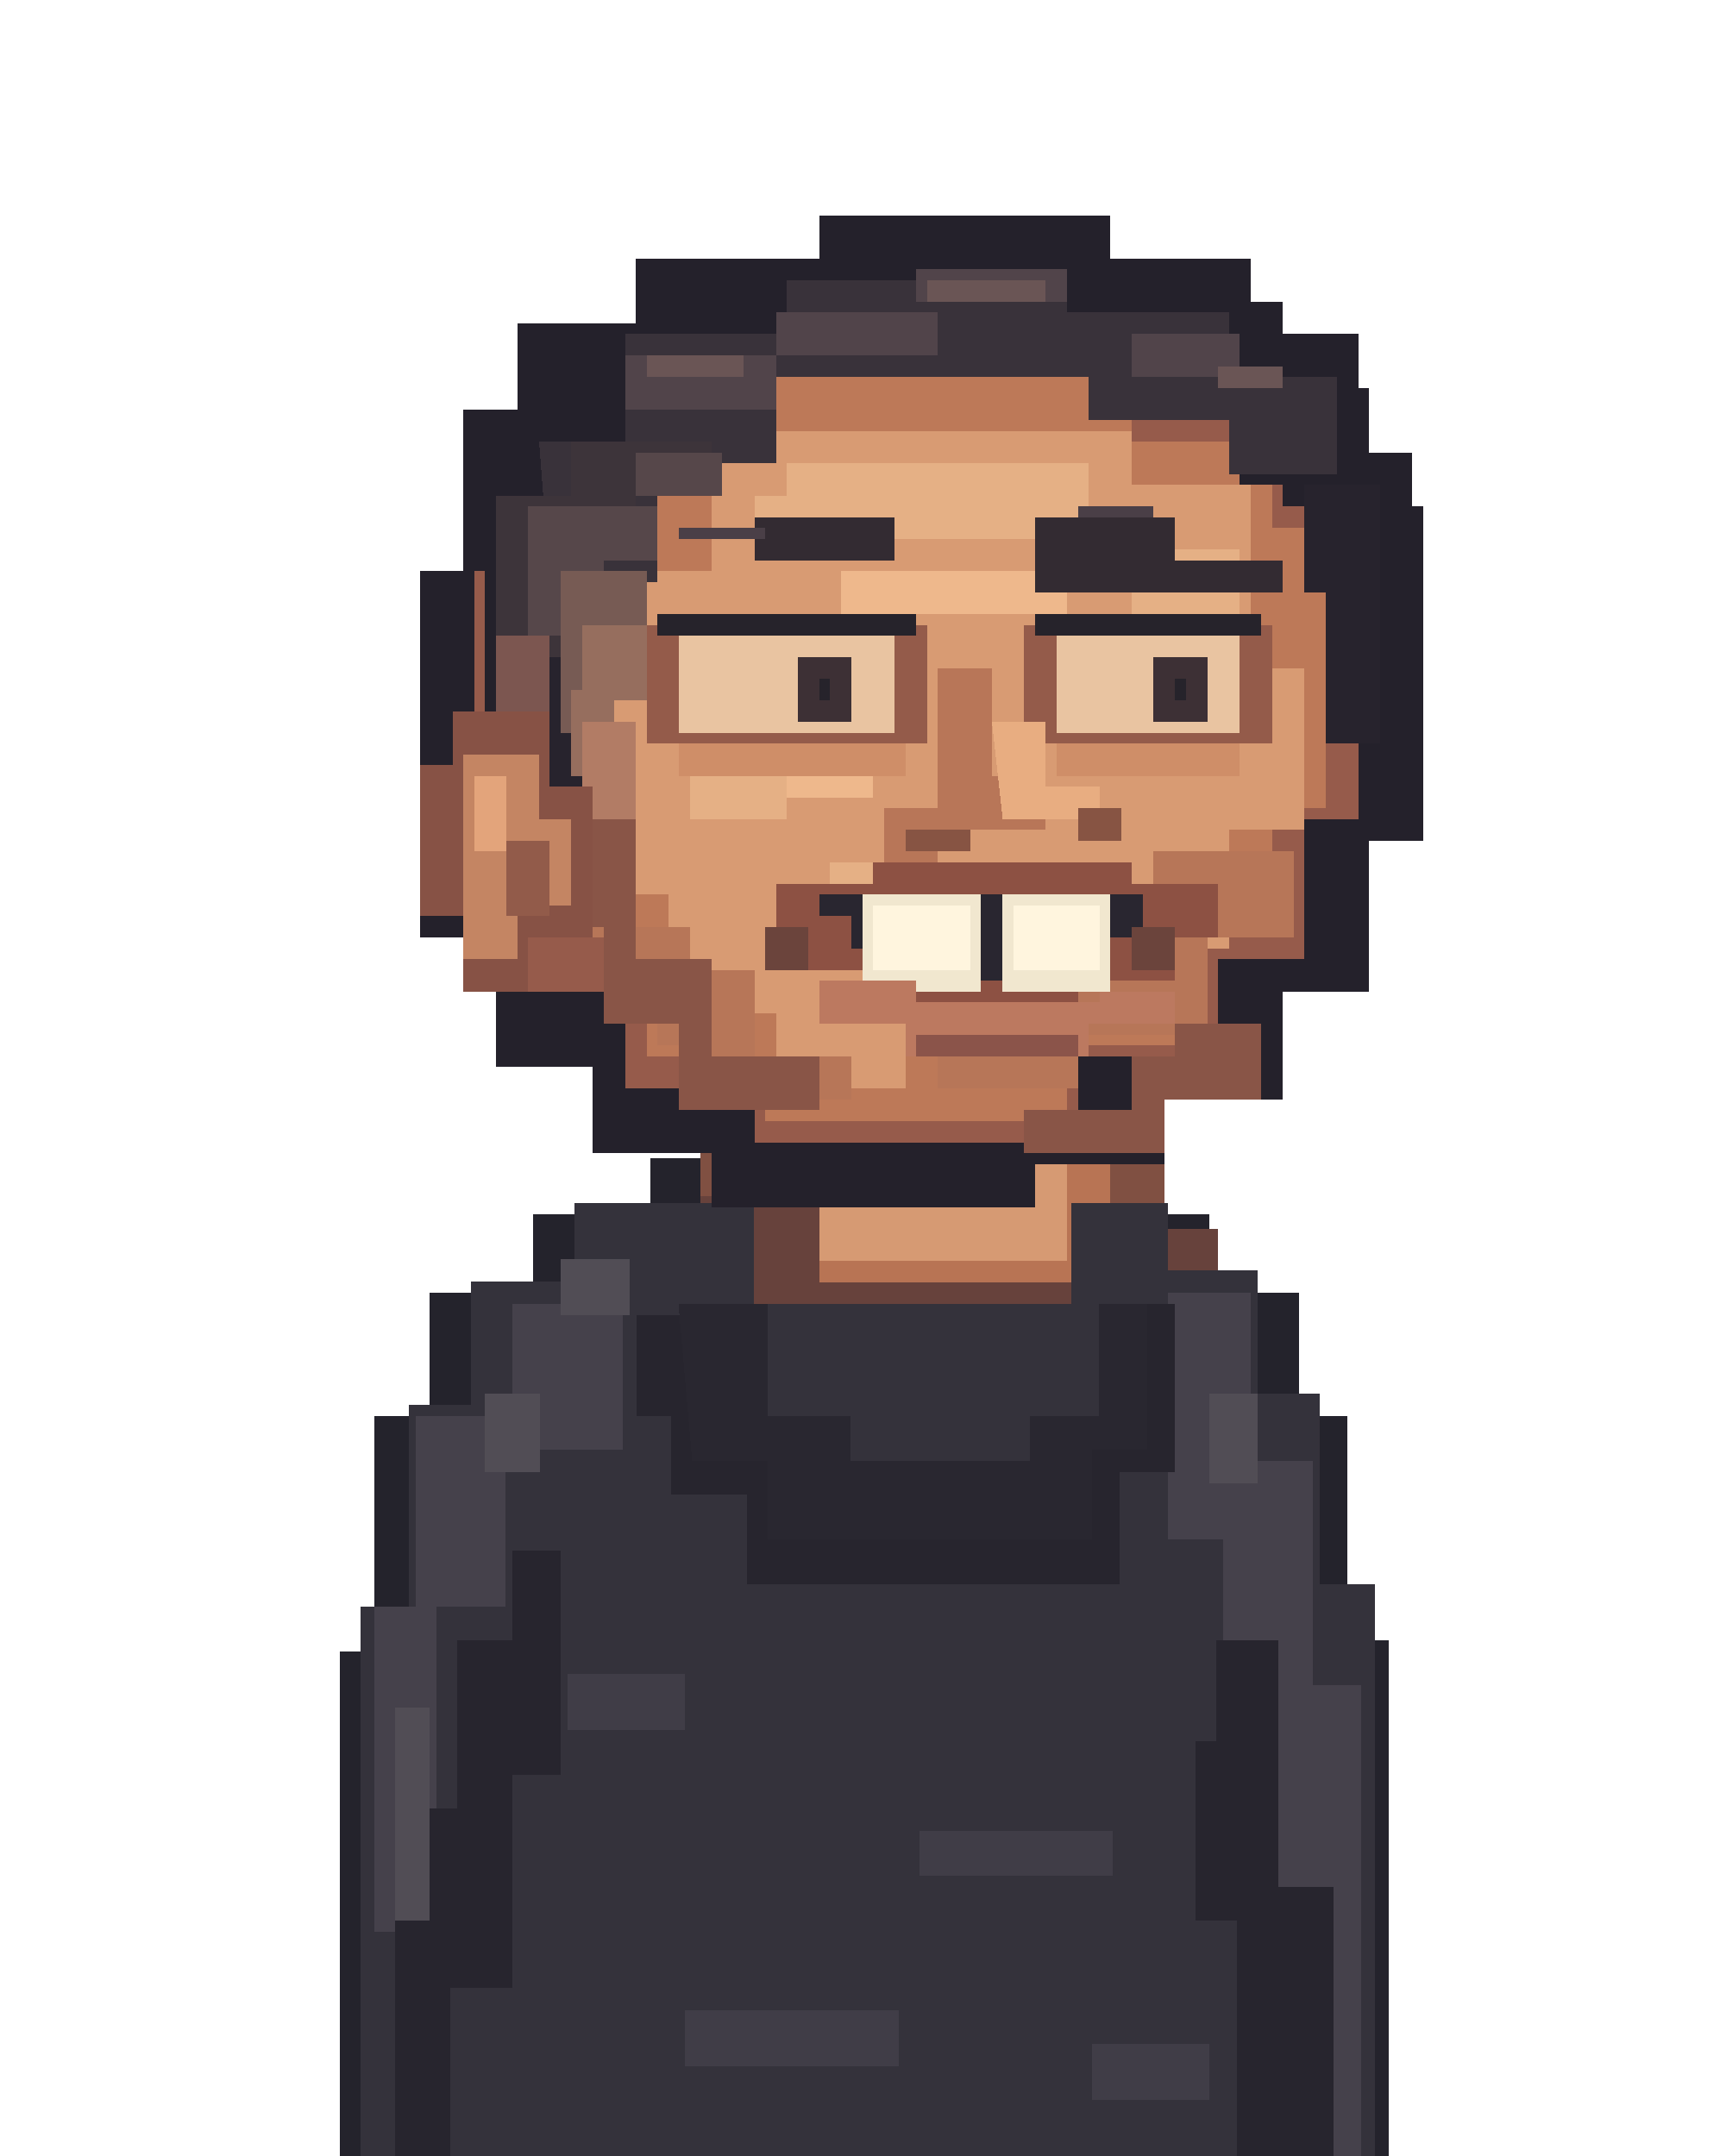
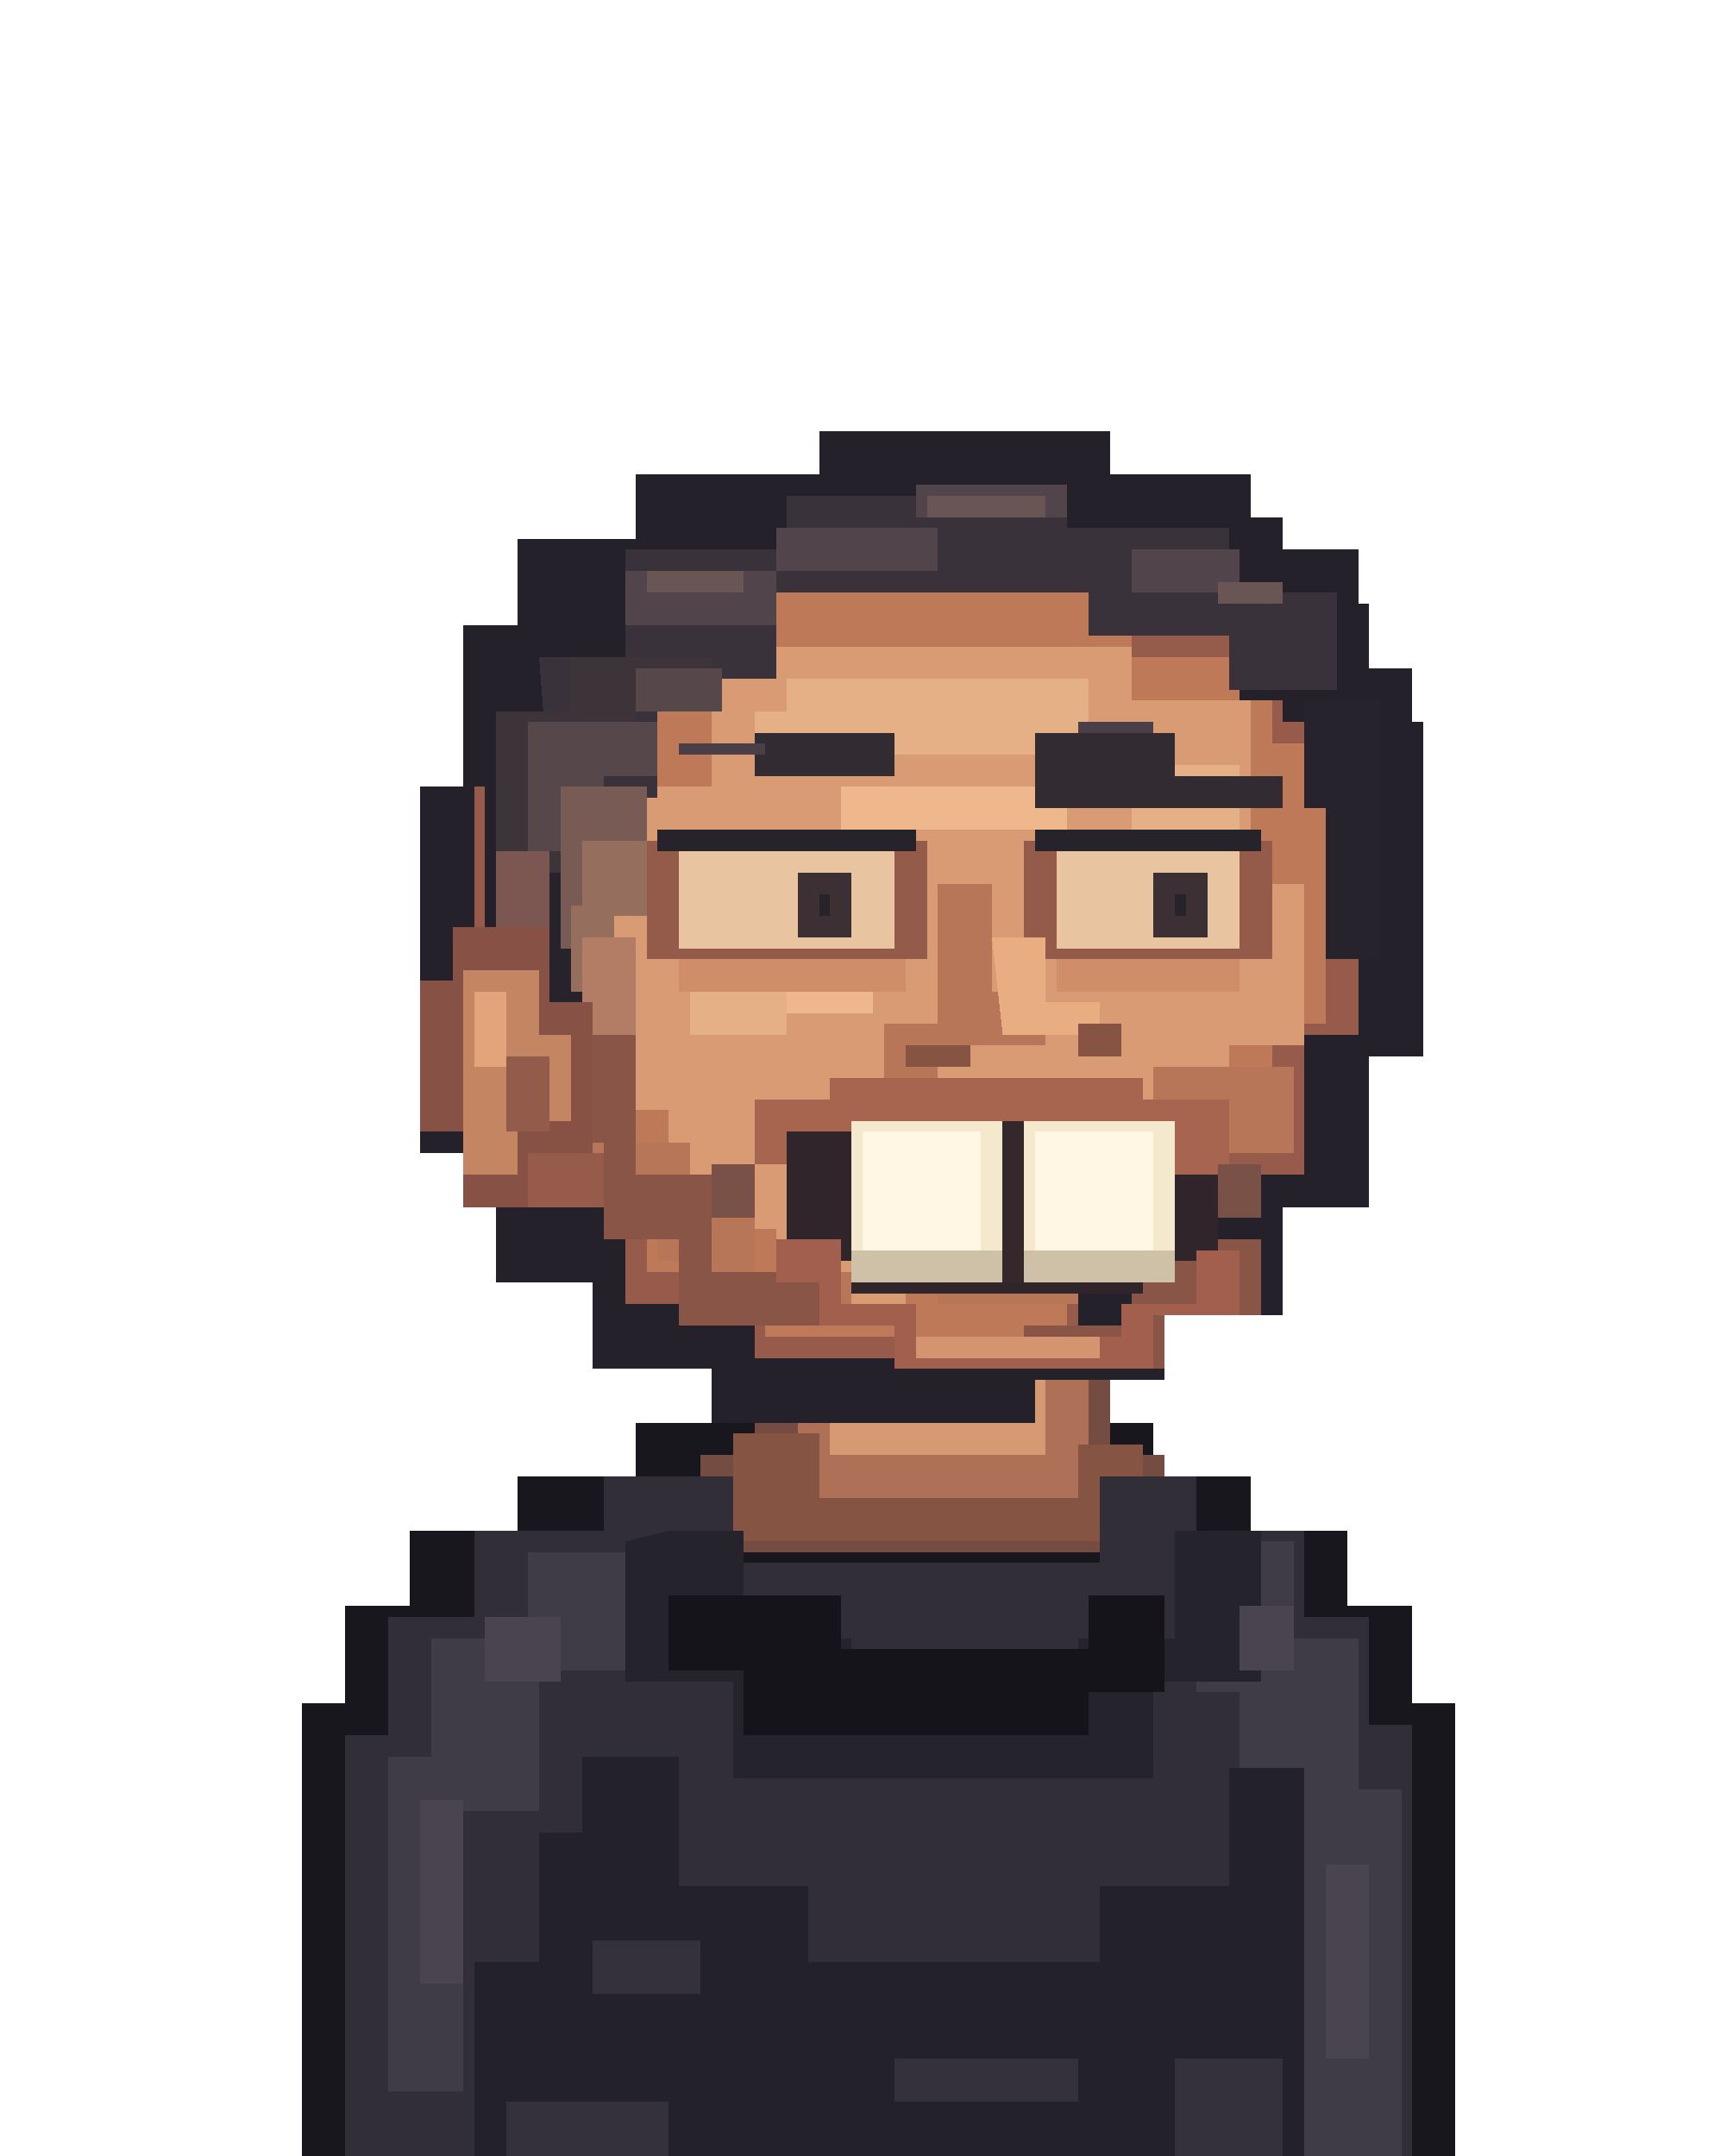
<svg xmlns="http://www.w3.org/2000/svg" width="480" height="600" viewBox="0 0 160 200" shape-rendering="crispEdges" data-expression="scared">
-   <g id="body-outline" fill="#24232c" transform="translate(29 -8) scale(0.64 1.04)">
-     <path d="M49 111h66v5h15v7h13v11h7v20h6v46H4v-45h5v-21h8v-11h15v-7h17z" />
-   </g>
-   <g id="neck">
-     <path fill="#805042" d="M65 98h43v21h8v10H56v-12h9z" />
-     <path fill="#b87454" d="M70 100h33v17h9v5H65v-7h5z" />
-     <path fill="#d69a73" d="M75 105h24v12H75z" />
-     <path fill="#67423c" d="M65 111h11v8h28v-5h9v9H65z" />
-   </g>
-   <g id="shirt" transform="translate(29 -8) scale(0.64 1.04)">
-     <path fill="#34323b" d="M47 115h17v9h46v-9h14v6h13v11h9v17h8v51H7v-49h7v-18h9v-11h15v-7z" />
-     <path fill="#45414b" d="M29 124h16v13H28v14H18v29H9v-29h6v-17h14zM124 123h12v15h9v20h7v42h-14v-28h-6v-27h-8z" />
-     <path fill="#27252e" d="M47 125h15v13h11v4h36v-6h9v-12h7v15h-8v10H63v-8H52v-7h-5zM29 146h7v20h-7v19h-9v15h-8v-31h9v-15h8zM131 154h9v22h8v24h-14v-21h-6v-16h3z" />
-     <path fill="#514d55" d="M25 132h8v7h-8zM36 120h10v5H36zM130 132h7v8h-7zM12 160h5v19h-5z" />
-     <path fill="#403d47" d="M37 157h17v5H37zM88 171h28v4H88zM54 187h31v5H54zM113 190h17v5h-17z" />
-     <path fill="#292730" d="M53 124h13v10h12v4h26v-4h10v-10h7v13h-8v8H66v-7H55z" />
-   </g>
-   <g id="head">
-     <path fill="#24212b" d="M48 30h11v-6h44v4h16v8h8v11h5v31h-5v14h-8v10h-11v6h-12v4H66v-5H55v-8H46v-12h-7V53h4V38h5z" />
-     <path fill="#965b4b" d="M51 39h13v-7h40v5h15v10h7v29h-5v13h-8v9h-13v8H70v-5H58v-9h-9V75h-5V53h7z" />
-     <path fill="#bd7958" d="M57 42h14v-7h34v6h13v8h5v26h-5v12h-8v10h-11v7H71v-6H60v-11h-8V73h-4V55h9z" />
-     <path fill="#d89b73" d="M66 40h39v5h11v17h5v15h-7v11h-10v8H84v5H72v-7H62v-11h-7V66h2V53h9z" />
-     <path fill="#e5b085" d="M73 43h28v7H70v-4h3zM105 51h10v9h-10zM64 63h9v13h-9zM77 80h14v9H77zM98 86h11v5H98z" />
-     <path fill="#b77658" d="M50 60h7v26h7v9h-7v-8h-7zM61 90h9v8h9v4H66v-5h-5zM107 79h13v8h-8v9h-12v5H87v-5h13v-7h7z" />
-     <path fill="#895547" d="M53 76h6v13h7v9h10v5H63v-8h-7v-9h-3zM109 95h8v7h-9v5H95v-4h10v-5h4z" />
-     <path fill="#eeb88c" d="M78 53h21v4H78zM73 68h8v6h-8zM94 81h9v5h-9z" />
-   </g>
-   <g id="hair">
-     <path fill="#24212b" d="M45 60V41h6v-9h10v-7h15v-5h27v4h13v7h10v11h5v15h-8V45h-8v-6h-14v-4H68v8H57v16h-6v13h-6z" />
-     <path fill="#39323a" d="M50 41h8v-10h15v-5h26v3h15v6h10v9h-10v-5h-13v-4H72v8H61v11H51z" />
-     <path fill="#51444a" d="M58 33h14v-4h15v4H72v5H58zM85 25h14v3H85zM105 31h10v4h-10z" />
-     <path fill="#6a5555" d="M60 33h9v2h-9zM86 26h11v2H86zM113 34h6v2h-6z" />
-     <path fill="#27232d" d="M49 47h5v28h-6zM121 45h7v24h-5V55h-2z" />
-   </g>
-   <g id="hair-fade">
-     <path fill="#3d343a" d="M46 46h13v6h-4v9h-4v12h-5zM53 41h13v5H53z" />
-     <path fill="#56474a" d="M49 47h12v5h-5v7h-5v7h-2zM59 42h8v4h-8z" />
-     <path fill="#775b54" d="M52 53h8v7h-3v8h-5z" />
-     <path fill="#966e5e" d="M54 58h7v7h-4v7h-4v-8h1z" />
-     <path fill="#b27c65" d="M54 67h5v9h-5z" />
-     <path fill="#7c5650" d="M46 59h5v10h-5z" />
-   </g>
-   <g id="ear">
-     <path fill="#875245" d="M42 66h9v7h4v14h-6v5h-6v-7h-4V71h3z" />
-     <path fill="#c48563" d="M43 70h7v6h3v8h-5v5h-5z" />
-     <path fill="#e3a47b" d="M44 72h3v7h-3z" />
-     <path fill="#925b4a" d="M47 78h4v7h-4z" />
-   </g>
-   <g id="expression-neutral">
-     <g id="expression-brows">
-       <path fill="#332b32" d="M60 52h10v-4h13v4H60z" />
-       <path fill="#332b32" d="M96 48h13v4h10v3H96z" />
-       <path fill="#4a3f47" d="M63 49h8v1h-8zM100 47h7v1h-7z" />
+   <g id="frame-shift" transform="translate(0 20)">
+     <g id="body-outline">
+       <path fill="#18171e" d="M59 112h48v5h9v5h9v7h6v9h4v42H28v-42h4v-9h6v-7h10v-5h11z" />
    </g>
-     <g id="expression-eyes">
-       <path fill="#945b4a" d="M60 58h26v11H60zM95 58h23v11H95z" />
-       <path fill="#e9c4a1" d="M63 59h20v9H63zM98 59h17v9H98z" />
-       <path fill="#3d3035" d="M74 61h5v6h-5zM107 61h5v6h-5z" />
-       <path fill="#26232b" d="M76 63h1v2h-1zM109 63h1v2h-1z" />
-       <path fill="#26232b" d="M61 57h24v2H61zM96 57h21v2H96z" />
-       <path fill="#cf8e68" d="M63 69h21v3H63zM98 69h17v3H98z" />
+     <g id="neck">
+       <path fill="#744c41" d="M70 100h33v15h5v9H65v-9h5z" />
+       <path fill="#ae7158" d="M74 103h27v12h4v6H69v-6h5z" />
+       <path fill="#d69a73" d="M77 105h20v10H77z" />
+       <path fill="#865443" d="M68 113h8v6h24v-5h6v9H68z" />
    </g>
-     <g id="expression-nose">
-       <path fill="#b87658" d="M87 62h5v10h5v5h-10v3h-5v-5h5z" />
-       <path fill="#e8ad81" d="M92 67h5v6h5v3h-9z" />
-       <path fill="#875443" d="M84 77h6v2h-6zM100 75h4v3h-4z" />
+     <g id="shirt">
+       <path fill="#312e38" d="M56 117h12v8h34v-8h9v5h10v8h6v10h4v40H32v-39h4v-11h8v-8h12z" />
+       <path fill="#403c46" d="M49 124h10v11h-9v13h-7v26h-7v-31h4v-11h9zM111 123h9v9h6v14h4v34h-9v-28h-6v-15h-4z" />
+       <path fill="#25232c" d="M62 122h7v10h10v5h21v-5h9v-10h8v14h-10v9H68v-9h-10v-13z" />
+       <path fill="#23212a" d="M54 143h9v12h12v7h27v-7h12v-11h7v36H44v-18h6v-12h4z" />
+       <path fill="#49444d" d="M45 130h7v6h-7zM115 129h5v6h-5zM39 147h4v17h-4zM123 153h4v18h-4z" />
+       <path fill="#35313c" d="M55 160h10v5H55zM83 171h17v4H83zM47 175h15v5H47zM109 171h10v9h-10z" />
+       <path fill="#15141b" d="M68 128h10v5h23v-5h7v9h-7v4H69v-6h-7v-7z" />
    </g>
-     <g id="expression-mouth">
-       <path fill="#8d5143" d="M72 82h9v-2h24v2h8v5h-4v4h-9v3H83v-4h-8v-4h-3z" />
-       <path fill="#292630" d="M76 83h30v4h-6v4H85v-3h-6v-3h-3z" />
-       <path fill="#f1e7cf" d="M80 83h11v9H80zM93 83h10v9H93z" />
-       <path fill="#fff5de" d="M81 84h9v6H81zM94 84h8v6H94z" />
-       <path fill="#bc7960" d="M76 91h9v2h17v-1h7v3h-8v3H84v-3h-8z" />
-       <path fill="#8b544a" d="M85 96h15v2H85z" />
-       <path fill="#6b443c" d="M71 86h4v4h-4zM105 86h4v4h-4z" />
+     <g id="head">
+       <path fill="#24212b" d="M48 30h11v-6h44v4h16v8h8v11h5v31h-5v14h-8v10h-11v6h-12v4H66v-5H55v-8H46v-12h-7V53h4V38h5z" />
+       <path fill="#965b4b" d="M51 39h13v-7h40v5h15v10h7v29h-5v13h-8v9h-13v8H70v-5H58v-9h-9V75h-5V53h7z" />
+       <path fill="#bd7958" d="M57 42h14v-7h34v6h13v8h5v26h-5v12h-8v10h-11v7H71v-6H60v-11h-8V73h-4V55h9z" />
+       <path fill="#d89b73" d="M66 40h39v5h11v17h5v15h-7v11h-10v8H84v5H72v-7H62v-11h-7V66h2V53h9z" />
+       <path fill="#e5b085" d="M73 43h28v7H70v-4h3zM105 51h10v9h-10zM64 63h9v13h-9zM77 80h14v9H77zM98 86h11v5H98z" />
+       <path fill="#b77658" d="M50 60h7v26h7v9h-7v-8h-7zM61 90h9v8h9v4H66v-5h-5zM107 79h13v8h-8v9h-12v5H87v-5h13v-7h7z" />
+       <path fill="#895547" d="M53 76h6v13h7v9h10v5H63v-8h-7v-9h-3zM109 95h8v7h-9v5H95v-4h10v-5h4z" />
+       <path fill="#eeb88c" d="M78 53h21v4H78zM73 68h8v6h-8zM94 81h9v5h-9z" />
+     </g>
+     <g id="hair">
+       <path fill="#24212b" d="M45 60V41h6v-9h10v-7h15v-5h27v4h13v7h10v11h5v15h-8V45h-8v-6h-14v-4H68v8H57v16h-6v13h-6z" />
+       <path fill="#39323a" d="M50 41h8v-10h15v-5h26v3h15v6h10v9h-10v-5h-13v-4H72v8H61v11H51z" />
+       <path fill="#51444a" d="M58 33h14v-4h15v4H72v5H58zM85 25h14v3H85zM105 31h10v4h-10z" />
+       <path fill="#6a5555" d="M60 33h9v2h-9zM86 26h11v2H86zM113 34h6v2h-6z" />
+       <path fill="#27232d" d="M49 47h5v28h-6zM121 45h7v24h-5V55h-2z" />
+     </g>
+     <g id="hair-fade">
+       <path fill="#3d343a" d="M46 46h13v6h-4v9h-4v12h-5zM53 41h13v5H53z" />
+       <path fill="#56474a" d="M49 47h12v5h-5v7h-5v7h-2zM59 42h8v4h-8z" />
+       <path fill="#775b54" d="M52 53h8v7h-3v8h-5z" />
+       <path fill="#966e5e" d="M54 58h7v7h-4v7h-4v-8h1z" />
+       <path fill="#b27c65" d="M54 67h5v9h-5z" />
+       <path fill="#7c5650" d="M46 59h5v10h-5z" />
+     </g>
+     <g id="ear">
+       <path fill="#875245" d="M42 66h9v7h4v14h-6v5h-6v-7h-4V71h3z" />
+       <path fill="#c48563" d="M43 70h7v6h3v8h-5v5h-5z" />
+       <path fill="#e3a47b" d="M44 72h3v7h-3z" />
+       <path fill="#925b4a" d="M47 78h4v7h-4z" />
+     </g>
+     <g id="expression-neutral">
+       <g id="expression-brows">
+         <path fill="#332b32" d="M60 52h10v-4h13v4H60z" />
+         <path fill="#332b32" d="M96 48h13v4h10v3H96z" />
+         <path fill="#4a3f47" d="M63 49h8v1h-8zM100 47h7v1h-7z" />
+       </g>
+       <g id="expression-eyes">
+         <path fill="#945b4a" d="M60 58h26v11H60zM95 58h23v11H95z" />
+         <path fill="#e9c4a1" d="M63 59h20v9H63zM98 59h17v9H98z" />
+         <path fill="#3d3035" d="M74 61h5v6h-5zM107 61h5v6h-5z" />
+         <path fill="#26232b" d="M76 63h1v2h-1zM109 63h1v2h-1z" />
+         <path fill="#26232b" d="M61 57h24v2H61zM96 57h21v2H96z" />
+         <path fill="#cf8e68" d="M63 69h21v3H63zM98 69h17v3H98z" />
+       </g>
+       <g id="expression-nose">
+         <path fill="#b87658" d="M87 62h5v10h5v5h-10v3h-5v-5h5z" />
+         <path fill="#e8ad81" d="M92 67h5v6h5v3h-9z" />
+         <path fill="#875443" d="M84 77h6v2h-6zM100 75h4v3h-4z" />
+       </g>
+       <g id="expression-mouth">
+         <path fill="#a76550" d="M70 82h7v-2h29v2h8v7h-2v6h-8v5H81v-5h-7v-7h-4z" />
+         <path fill="#30252b" d="M73 85h36v4h4v8h-7v3H79v-3h-6v-8z" />
+         <path fill="#f4e8cd" d="M79 84h14v15H79zM95 84h14v15H95z" />
+         <path fill="#fff7e4" d="M80 85h11v11H80zM96 85h11v11H96z" />
+         <path fill="#cfc1a8" d="M79 96h14v3H79zM95 96h14v3H95z" />
+         <path fill="#34282a" d="M93 84h2v15h-2z" />
+         <path fill="#a25f4d" d="M72 95h6v6h7v3h19v-3h7v-5h4v6h-8v5H83v-4h-7v-4h-4z" />
+         <path fill="#d49470" d="M85 104h17v2H85z" />
+         <path fill="#7a5147" d="M66 88h4v5h-4zM113 88h4v5h-4z" />
+       </g>
    </g>
  </g>
</svg>
